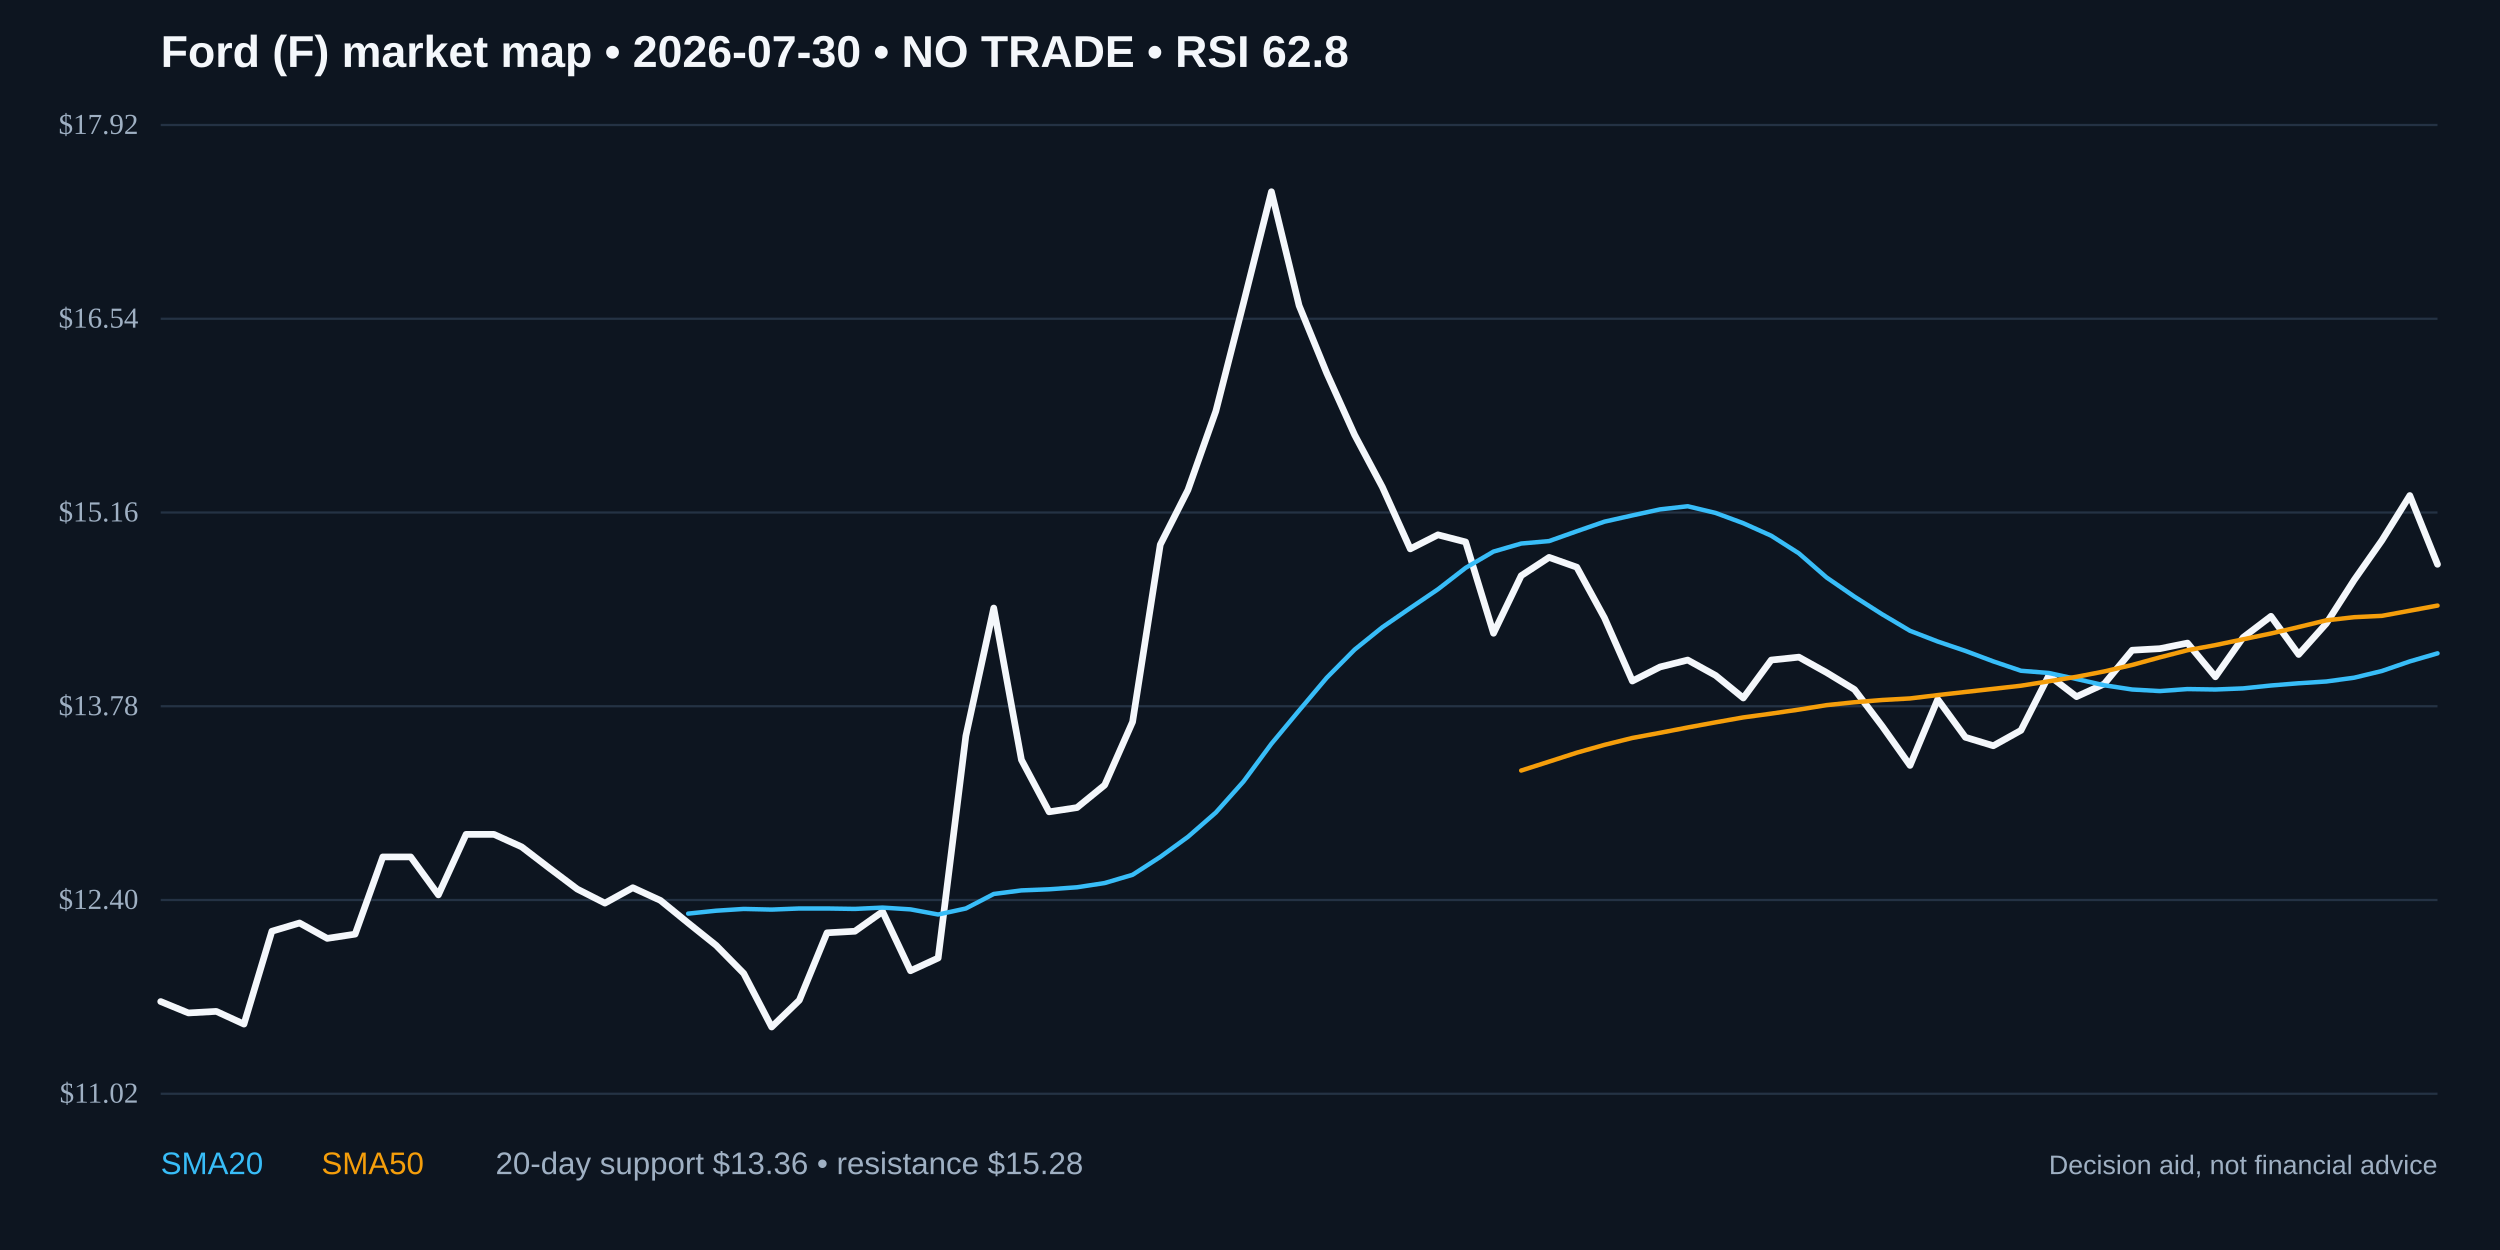
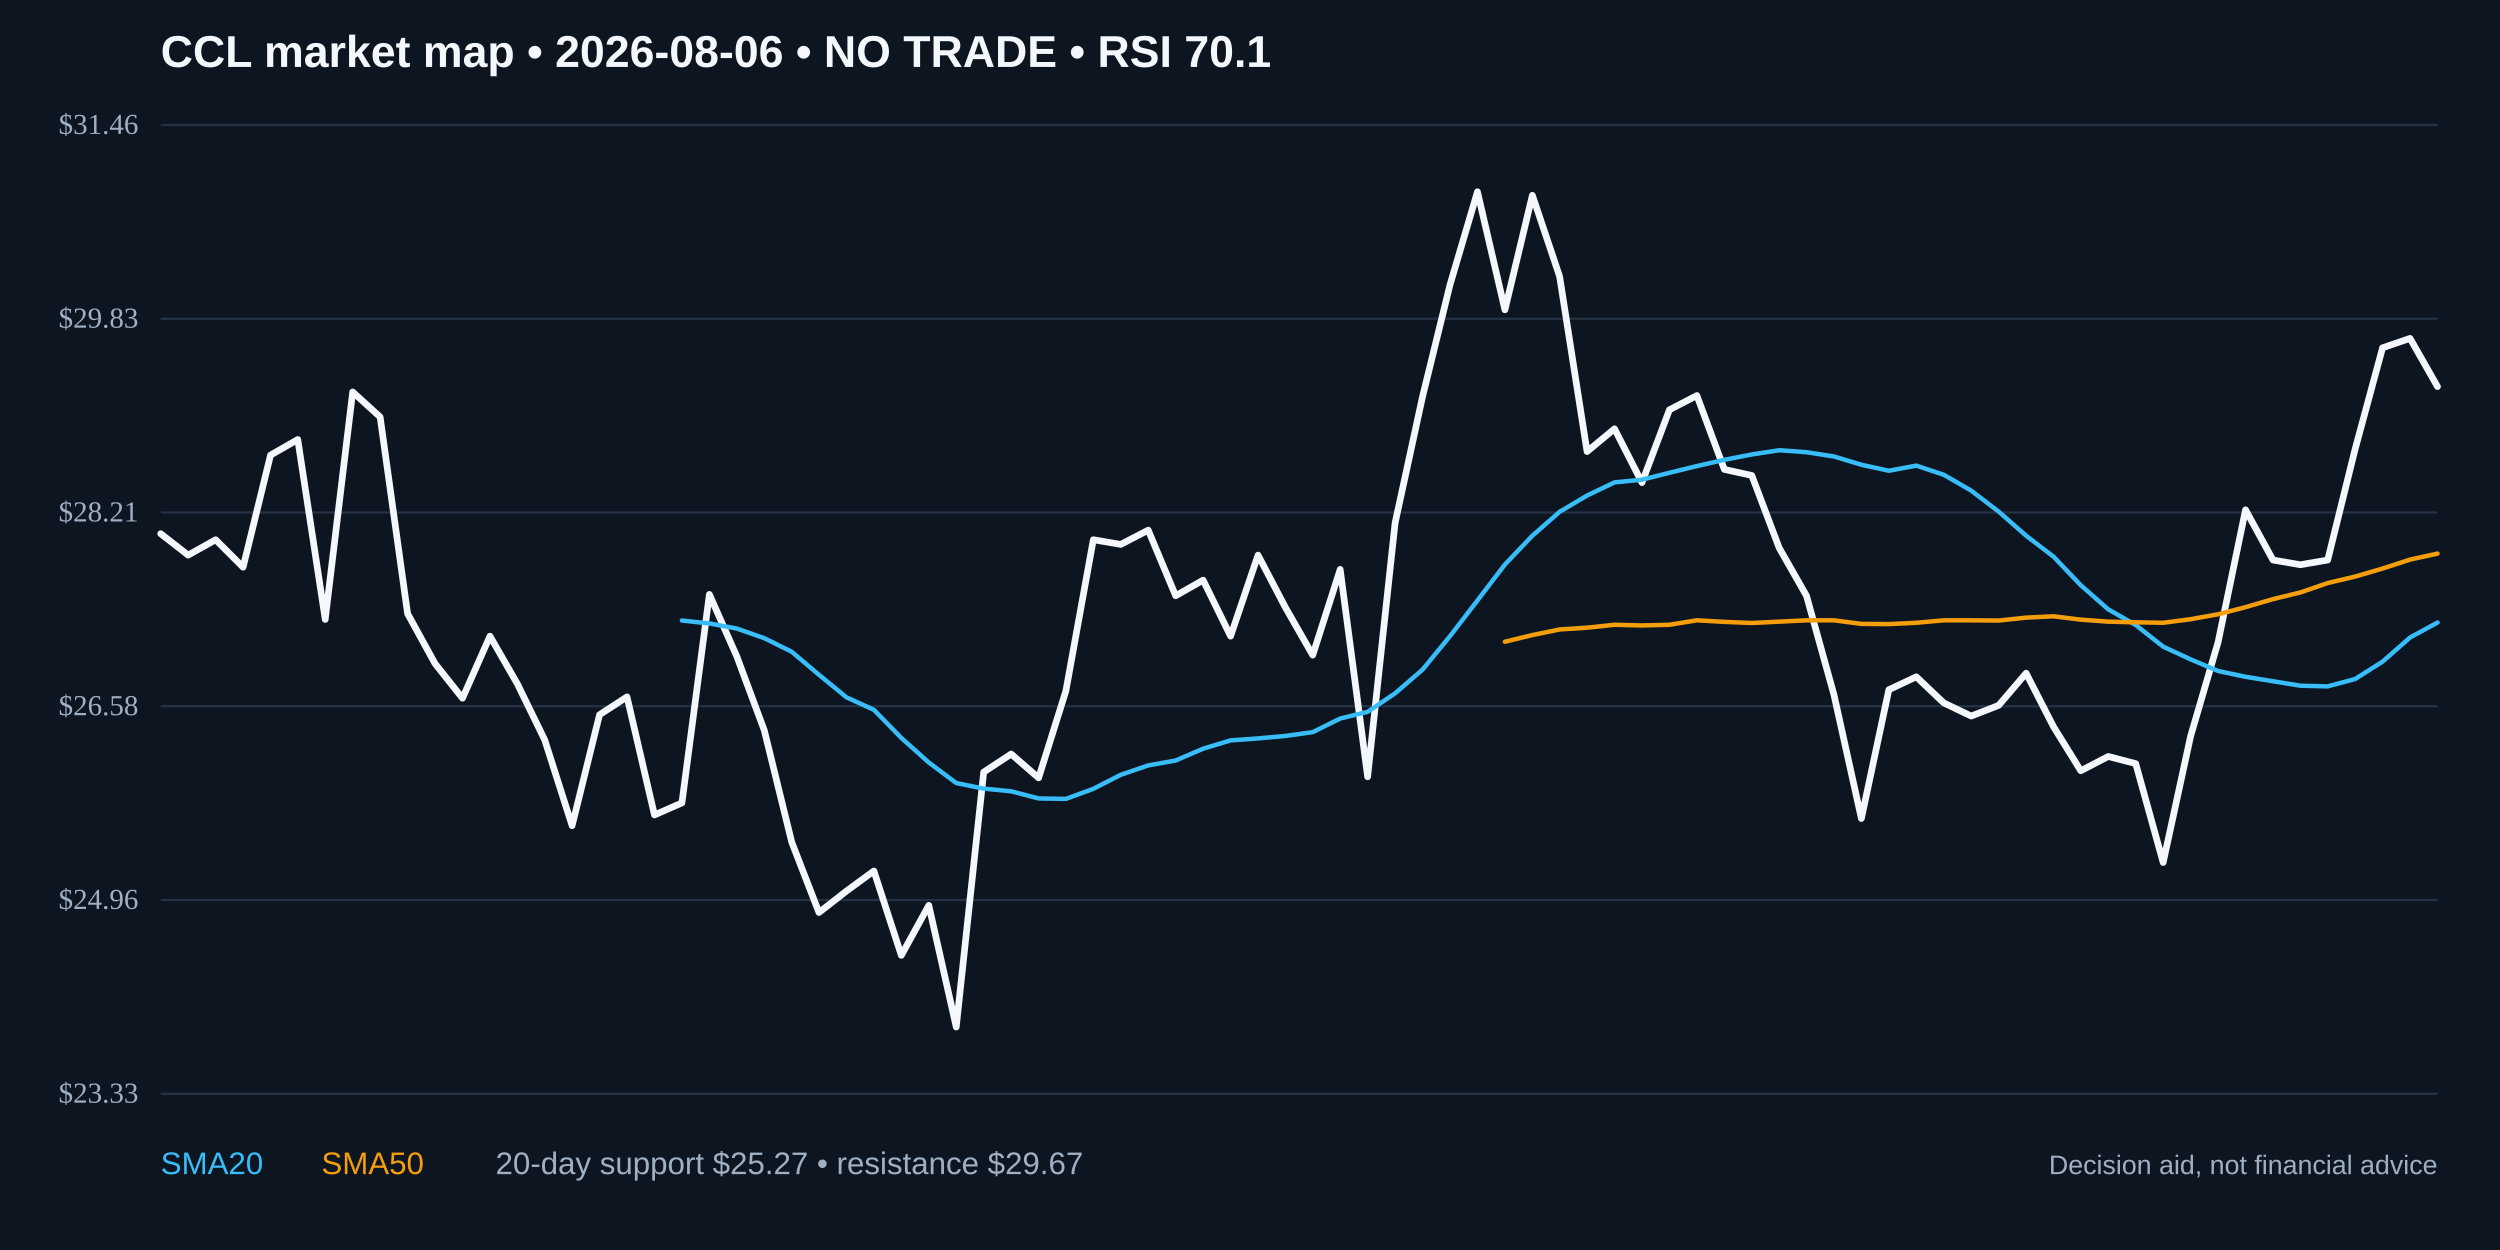
<svg xmlns="http://www.w3.org/2000/svg" width="1120" height="560" viewBox="0 0 1120 560">
  <rect width="100%" height="100%" fill="#0d1520" />
-   <text x="72" y="30" fill="#f4f7fb" font-family="Arial,sans-serif" font-size="20" font-weight="700">Ford (F) market map • 2026-07-30 • NO TRADE • RSI 62.8</text>
+   <text x="72" y="30" fill="#f4f7fb" font-family="Arial,sans-serif" font-size="20" font-weight="700">CCL market map • 2026-08-06 • NO TRADE • RSI 70.1</text>
  <line x1="72" y1="490.0" x2="1092" y2="490.0" stroke="#243244" stroke-width="1" />
-   <text x="62" y="494.0" text-anchor="end" fill="#9fb0c3" font-size="13">$11.02</text>
+   <text x="62" y="494.0" text-anchor="end" fill="#9fb0c3" font-size="13">$23.33</text>
  <line x1="72" y1="403.2" x2="1092" y2="403.2" stroke="#243244" stroke-width="1" />
-   <text x="62" y="407.2" text-anchor="end" fill="#9fb0c3" font-size="13">$12.40</text>
+   <text x="62" y="407.2" text-anchor="end" fill="#9fb0c3" font-size="13">$24.96</text>
  <line x1="72" y1="316.4" x2="1092" y2="316.4" stroke="#243244" stroke-width="1" />
-   <text x="62" y="320.4" text-anchor="end" fill="#9fb0c3" font-size="13">$13.78</text>
+   <text x="62" y="320.4" text-anchor="end" fill="#9fb0c3" font-size="13">$26.58</text>
  <line x1="72" y1="229.6" x2="1092" y2="229.6" stroke="#243244" stroke-width="1" />
-   <text x="62" y="233.6" text-anchor="end" fill="#9fb0c3" font-size="13">$15.16</text>
+   <text x="62" y="233.6" text-anchor="end" fill="#9fb0c3" font-size="13">$28.21</text>
  <line x1="72" y1="142.8" x2="1092" y2="142.8" stroke="#243244" stroke-width="1" />
-   <text x="62" y="146.8" text-anchor="end" fill="#9fb0c3" font-size="13">$16.54</text>
+   <text x="62" y="146.8" text-anchor="end" fill="#9fb0c3" font-size="13">$29.83</text>
  <line x1="72" y1="56.0" x2="1092" y2="56.0" stroke="#243244" stroke-width="1" />
-   <text x="62" y="60.0" text-anchor="end" fill="#9fb0c3" font-size="13">$17.92</text>
-   <polyline points="72.0,448.7 84.4,453.8 96.9,453.1 109.3,458.8 121.8,417.2 134.2,413.5 146.6,420.4 159.1,418.5 171.5,383.9 184.0,383.9 196.4,400.9 208.8,373.8 221.3,373.8 233.7,379.4 246.1,388.9 258.6,398.3 271.0,404.6 283.5,397.7 295.9,403.4 308.3,413.5 320.8,423.5 333.2,436.1 345.7,460.1 358.1,448.1 370.5,417.9 383.0,417.2 395.4,408.4 407.9,434.9 420.3,429.2 432.7,329.7 445.2,272.4 457.6,340.4 470.0,363.7 482.5,361.8 494.9,351.7 507.4,323.4 519.8,244.0 532.2,219.5 544.7,184.2 557.1,135.7 569.6,85.9 582.0,136.9 594.4,167.2 606.9,194.9 619.3,218.2 631.8,245.9 644.2,239.6 656.6,242.8 669.1,283.7 681.5,257.9 694.0,249.7 706.4,254.1 718.8,276.8 731.3,305.1 743.7,298.8 756.1,295.7 768.6,302.6 781.0,312.7 793.5,295.7 805.9,294.4 818.3,301.3 830.8,308.9 843.2,325.3 855.7,342.9 868.1,313.3 880.5,330.3 893.0,334.1 905.4,327.2 917.9,302.6 930.3,312.1 942.7,306.4 955.2,291.3 967.6,290.6 980.0,288.1 992.5,303.2 1004.9,285.6 1017.4,276.1 1029.8,293.2 1042.2,279.3 1054.7,259.8 1067.1,242.1 1079.6,222.0 1092.0,252.8" fill="none" stroke="#f4f7fb" stroke-width="3" stroke-linejoin="round" stroke-linecap="round" />
-   <polyline points="308.3,409.3 320.8,408.0 333.2,407.2 345.7,407.5 358.1,407.0 370.5,407.0 383.0,407.2 395.4,406.6 407.9,407.4 420.3,409.7 432.7,407.0 445.2,400.5 457.6,398.9 470.0,398.4 482.5,397.5 494.9,395.6 507.4,391.9 519.8,383.9 532.2,374.9 544.7,364.0 557.1,350.1 569.6,333.2 582.0,318.3 594.4,303.6 606.9,291.0 619.3,281.0 631.8,272.4 644.2,264.0 656.6,254.4 669.1,247.1 681.5,243.5 694.0,242.4 706.4,238.0 718.8,233.7 731.3,230.9 743.7,228.2 756.1,226.8 768.6,229.8 781.0,234.4 793.5,240.0 805.9,247.9 818.3,258.7 830.8,267.3 843.2,275.2 855.7,282.6 868.1,287.4 880.5,291.6 893.0,296.3 905.4,300.5 917.9,301.5 930.3,304.2 942.7,307.0 955.2,308.9 967.6,309.6 980.0,308.7 992.5,308.9 1004.9,308.4 1017.4,307.1 1029.8,306.1 1042.2,305.3 1054.7,303.6 1067.1,300.6 1079.6,296.3 1092.0,292.7" fill="none" stroke="#38bdf8" stroke-width="2" stroke-linejoin="round" stroke-linecap="round" />
-   <polyline points="681.5,345.2 694.0,341.2 706.4,337.2 718.8,333.7 731.3,330.6 743.7,328.3 756.1,325.9 768.6,323.6 781.0,321.4 793.5,319.7 805.9,317.9 818.3,315.9 830.8,314.6 843.2,313.6 855.7,312.9 868.1,311.4 880.5,310.0 893.0,308.6 905.4,307.2 917.9,305.2 930.3,303.2 942.7,300.8 955.2,297.9 967.6,294.5 980.0,291.3 992.5,289.0 1004.9,286.4 1017.4,283.8 1029.8,280.9 1042.2,277.9 1054.7,276.5 1067.1,275.9 1079.6,273.6 1092.0,271.3" fill="none" stroke="#f59e0b" stroke-width="2" stroke-linejoin="round" stroke-linecap="round" />
+   <text x="62" y="60.0" text-anchor="end" fill="#9fb0c3" font-size="13">$31.46</text>
+   <polyline points="72.0,239.1 84.3,248.7 96.6,241.8 108.9,254.1 121.2,203.9 133.4,196.9 145.7,277.5 158.0,175.6 170.3,186.8 182.6,274.9 194.9,297.3 207.2,312.8 219.5,285.0 231.8,306.4 244.0,331.4 256.3,369.9 268.6,320.2 280.9,312.2 293.2,365.1 305.5,359.7 317.8,266.3 330.1,294.1 342.4,327.2 354.7,377.3 366.9,408.8 379.2,399.2 391.5,390.2 403.8,428.0 416.1,405.6 428.4,460.1 440.7,345.9 453.0,337.8 465.3,348.5 477.5,309.6 489.8,241.8 502.1,243.9 514.4,237.5 526.7,266.9 539.0,259.9 551.3,285.0 563.6,248.7 575.9,272.2 588.1,293.5 600.4,255.1 612.7,348.0 625.0,234.3 637.3,177.7 649.6,127.6 661.9,85.9 674.2,138.8 686.5,87.5 698.7,123.8 711.0,202.3 723.3,192.1 735.6,216.2 747.9,183.6 760.2,177.2 772.5,210.3 784.8,213.0 797.1,245.5 809.3,266.9 821.6,311.2 833.9,366.7 846.2,309.0 858.5,303.2 870.8,314.9 883.1,320.8 895.4,316.0 907.7,301.6 920.0,325.6 932.2,345.3 944.5,338.9 956.8,342.1 969.1,386.4 981.4,329.8 993.7,287.7 1006.0,228.4 1018.3,250.9 1030.6,253.0 1042.8,250.9 1055.1,201.2 1067.4,155.8 1079.7,151.6 1092.0,173.2" fill="none" stroke="#f4f7fb" stroke-width="3" stroke-linejoin="round" stroke-linecap="round" />
+   <polyline points="305.5,278.0 317.8,279.3 330.1,281.6 342.4,285.9 354.7,292.0 366.9,302.3 379.2,312.4 391.5,318.0 403.8,330.6 416.1,341.6 428.4,350.8 440.7,353.3 453.0,354.5 465.3,357.7 477.5,357.9 489.8,353.4 502.1,347.1 514.4,342.9 526.7,340.7 539.0,335.4 551.3,331.7 563.6,330.8 575.9,329.7 588.1,328.0 600.4,321.9 612.7,318.9 625.0,310.6 637.3,300.0 649.6,285.0 661.9,269.0 674.2,252.9 686.5,240.0 698.7,229.3 711.0,222.0 723.3,216.1 735.6,214.9 747.9,211.8 760.2,208.8 772.5,206.0 784.8,203.6 797.1,201.7 809.3,202.6 821.6,204.5 833.9,208.2 846.2,210.9 858.5,208.6 870.8,212.7 883.1,219.8 895.4,229.2 907.7,240.0 920.0,249.4 932.2,262.2 944.5,273.0 956.8,280.0 969.1,289.7 981.4,295.4 993.7,300.6 1006.0,303.2 1018.3,305.2 1030.6,307.2 1042.8,307.5 1055.1,304.2 1067.4,296.4 1079.7,285.6 1092.0,278.9" fill="none" stroke="#38bdf8" stroke-width="2" stroke-linejoin="round" stroke-linecap="round" />
+   <polyline points="674.2,287.5 686.5,284.5 698.7,282.0 711.0,281.2 723.3,279.9 735.6,280.2 747.9,279.9 760.2,277.9 772.5,278.6 784.8,279.1 797.1,278.5 809.3,277.9 821.6,277.9 833.9,279.5 846.2,279.6 858.5,279.0 870.8,277.9 883.1,277.9 895.4,278.0 907.7,276.7 920.0,276.1 932.2,277.6 944.5,278.5 956.8,278.8 969.1,279.0 981.4,277.4 993.7,275.2 1006.0,272.0 1018.3,268.4 1030.6,265.4 1042.8,261.2 1055.1,258.3 1067.4,254.7 1079.7,250.7 1092.0,248.0" fill="none" stroke="#f59e0b" stroke-width="2" stroke-linejoin="round" stroke-linecap="round" />
  <text x="72" y="526" fill="#38bdf8" font-family="Arial,sans-serif" font-size="14">SMA20</text>
  <text x="144" y="526" fill="#f59e0b" font-family="Arial,sans-serif" font-size="14">SMA50</text>
-   <text x="222" y="526" fill="#9fb0c3" font-family="Arial,sans-serif" font-size="14">20-day support $13.36 • resistance $15.28</text>
+   <text x="222" y="526" fill="#9fb0c3" font-family="Arial,sans-serif" font-size="14">20-day support $25.27 • resistance $29.67</text>
  <text x="1092" y="526" text-anchor="end" fill="#9fb0c3" font-family="Arial,sans-serif" font-size="12">Decision aid, not financial advice</text>
</svg>
